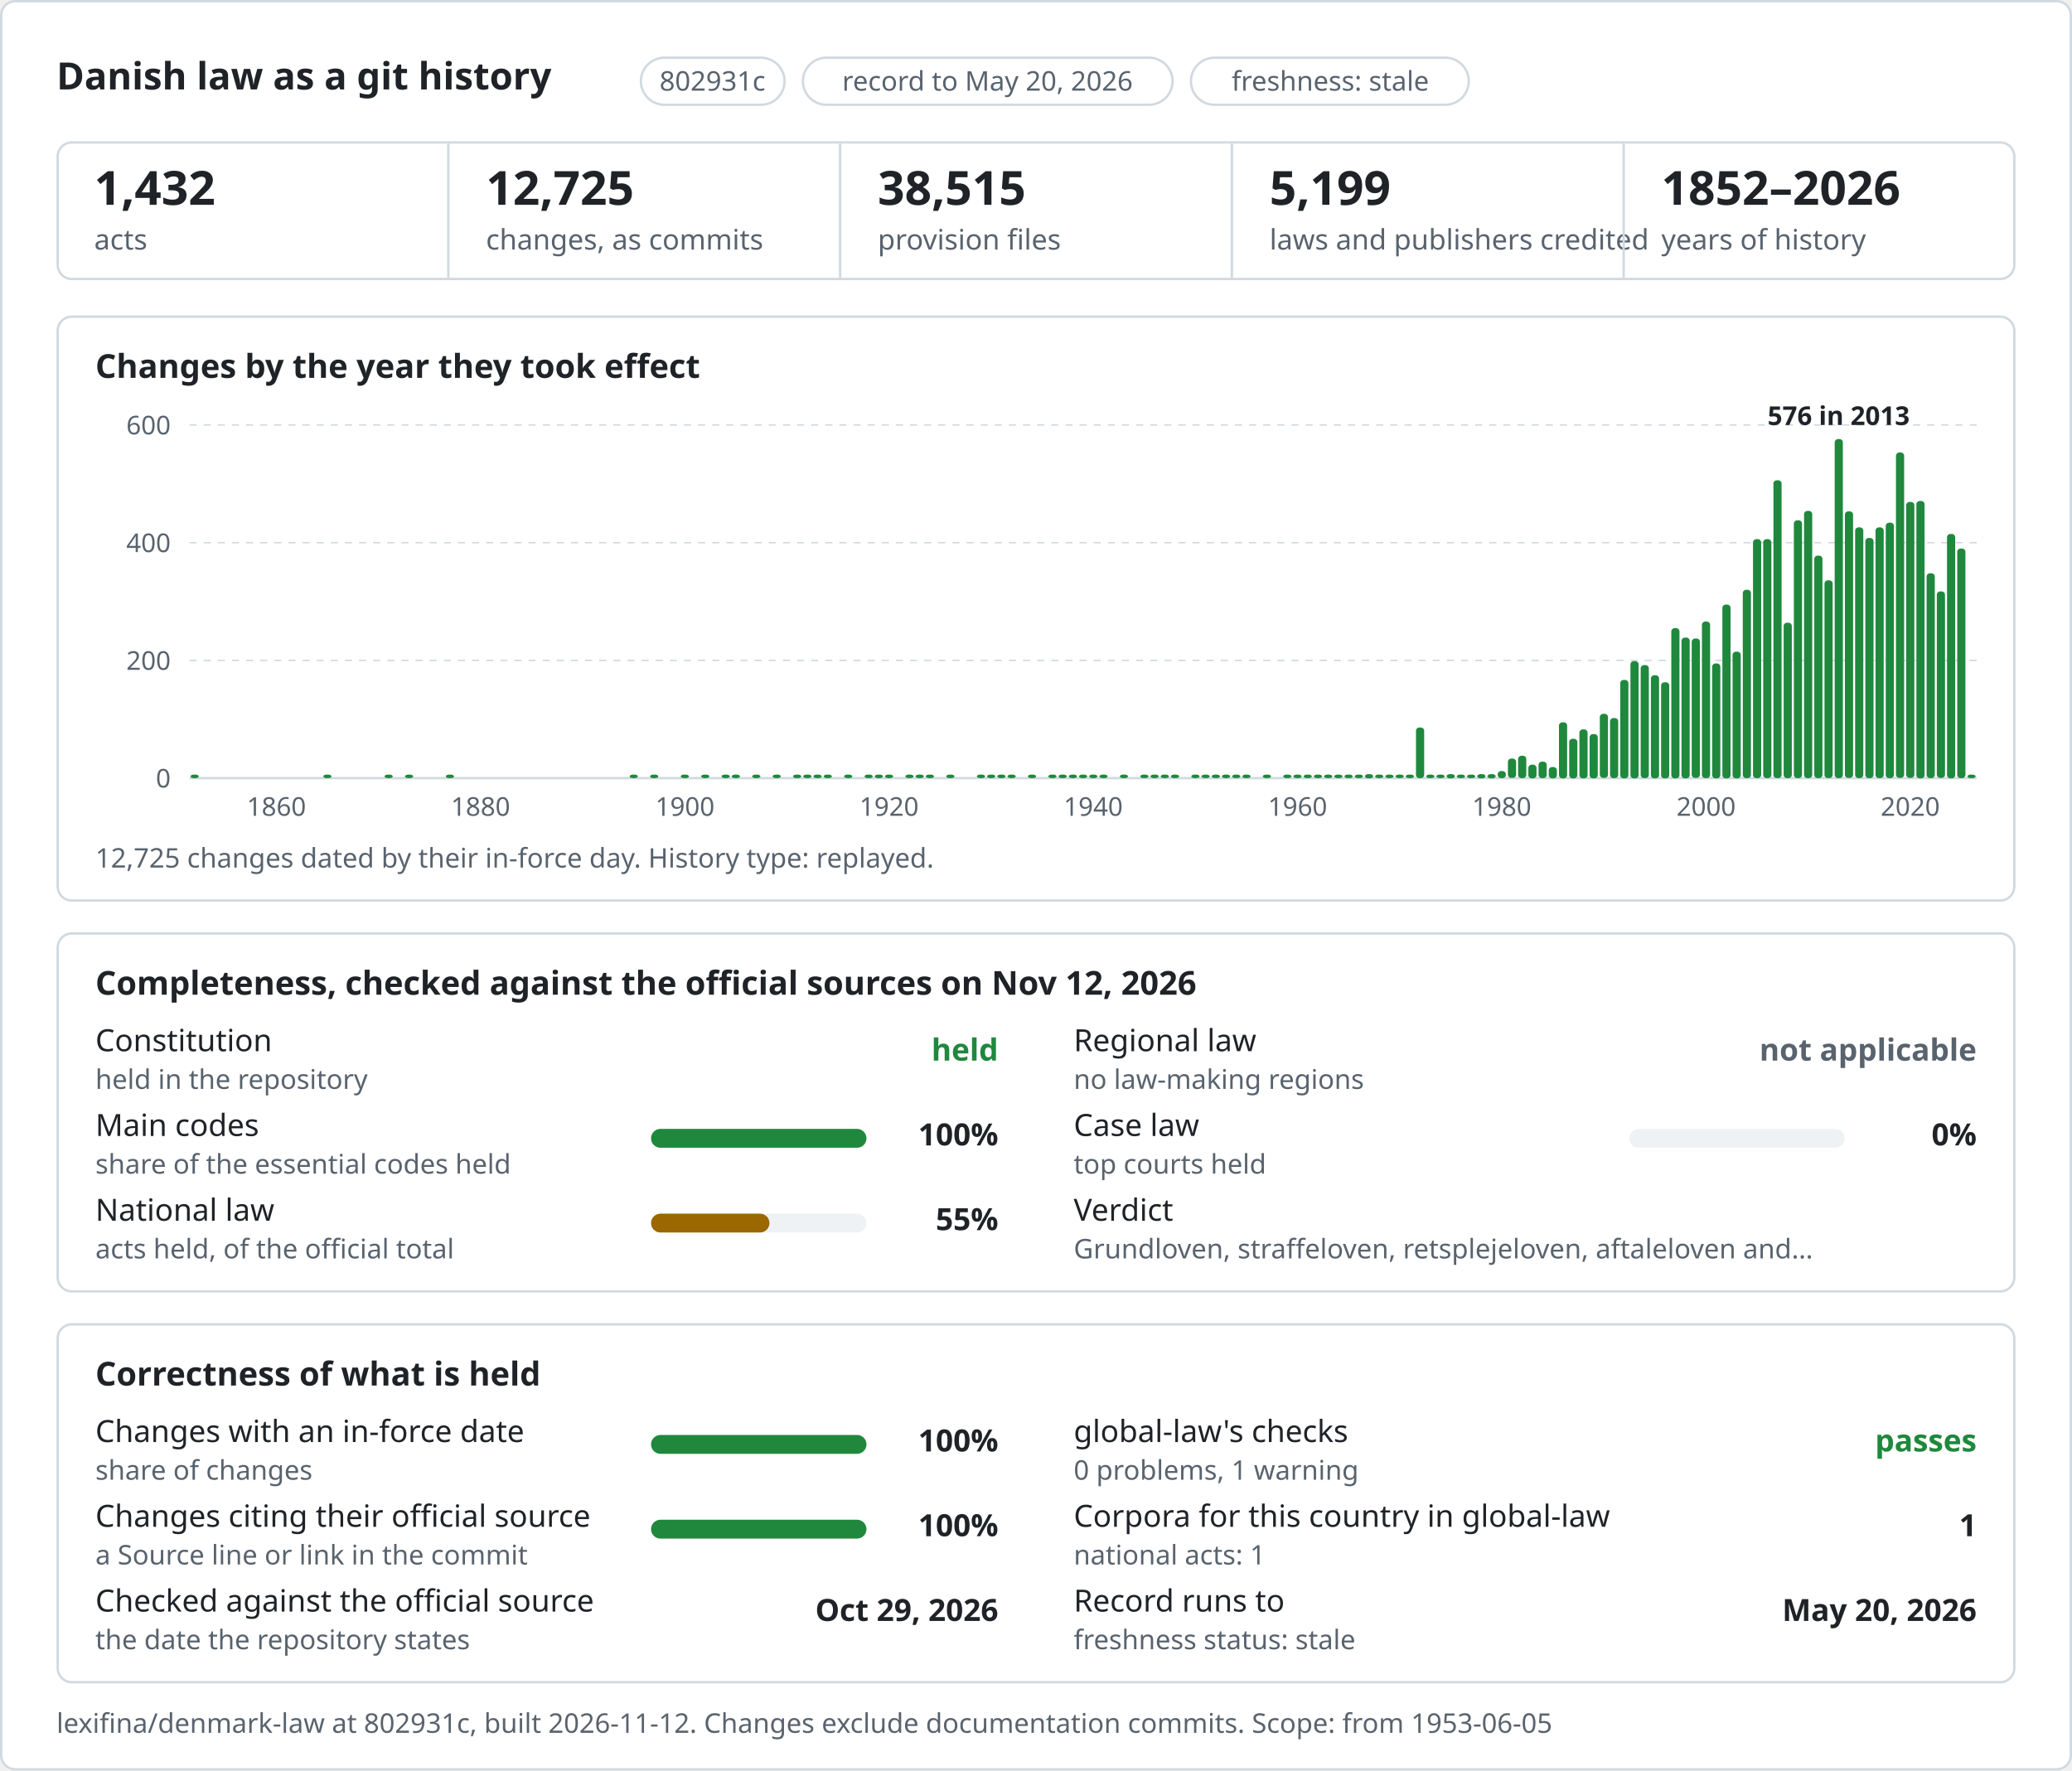
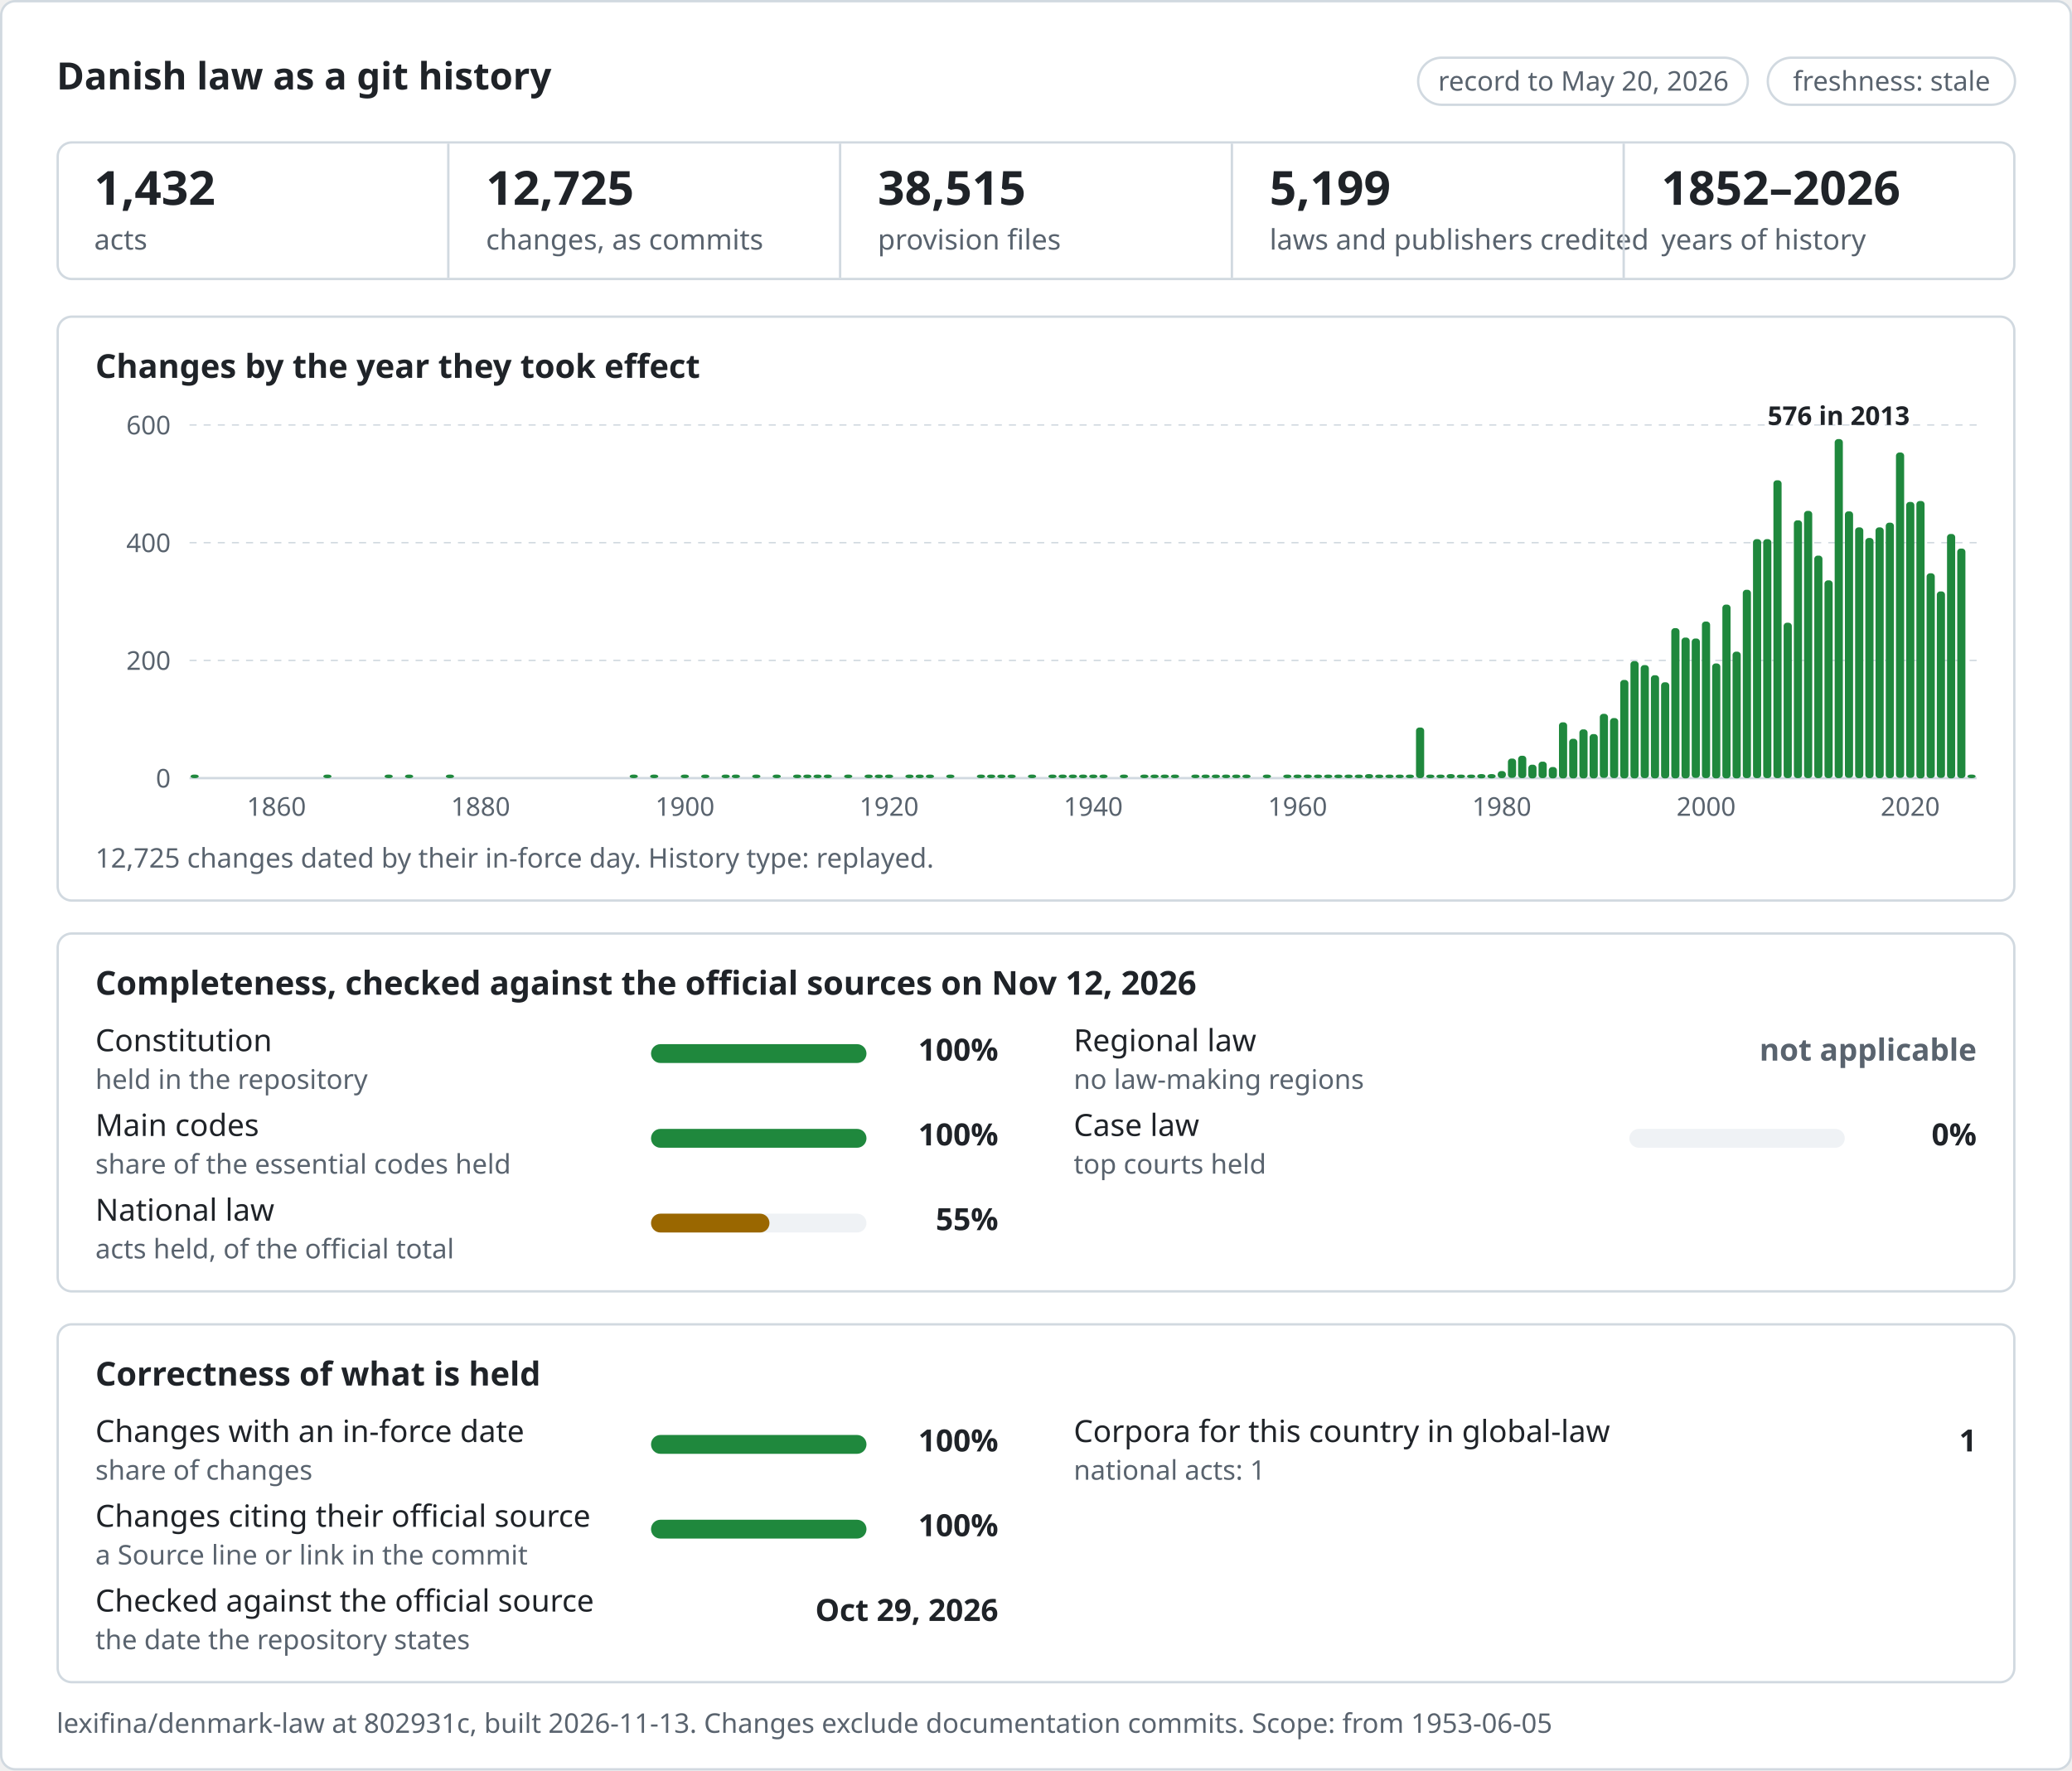
<svg xmlns="http://www.w3.org/2000/svg" width="880" height="752" viewBox="0 0 880 752" font-family="-apple-system,BlinkMacSystemFont,Segoe UI,Noto Sans,Helvetica,Arial,sans-serif">
  <rect x="0.5" y="0.5" width="879" height="751" rx="6" fill="#ffffff" stroke="#d1d9e0" />
  <text x="24" y="38" font-size="16" font-weight="600" fill="#1f2328">Danish law as a git history</text>
-   <rect x="272.2" y="24.5" width="61" height="20" rx="10" fill="none" stroke="#d1d9e0" />
-   <text x="302.6" y="38.5" font-size="11.5" font-weight="500" text-anchor="middle" fill="#59636e">802931c</text>
-   <rect x="341.0" y="24.5" width="157" height="20" rx="10" fill="none" stroke="#d1d9e0" />
-   <text x="419.4" y="38.5" font-size="11.5" font-weight="500" text-anchor="middle" fill="#59636e">record to May 20, 2026</text>
-   <rect x="505.8" y="24.5" width="118" height="20" rx="10" fill="none" stroke="#d1d9e0" />
-   <text x="565.0" y="38.5" font-size="11.5" font-weight="500" text-anchor="middle" fill="#59636e">freshness: stale</text>
+   <rect x="602.3" y="24.5" width="140" height="20" rx="10" fill="none" stroke="#d1d9e0" />
+   <text x="672.5" y="38.5" font-size="11.5" font-weight="500" text-anchor="middle" fill="#59636e">record to May 20, 2026</text>
+   <rect x="750.8" y="24.5" width="105" height="20" rx="10" fill="none" stroke="#d1d9e0" />
+   <text x="803.4" y="38.5" font-size="11.5" font-weight="500" text-anchor="middle" fill="#59636e">freshness: stale</text>
  <rect x="24.5" y="60.5" width="831" height="58" rx="6" fill="#ffffff" stroke="#d1d9e0" />
  <text x="40.0" y="87" font-size="20" font-weight="600" fill="#1f2328">1,432</text>
  <text x="40.0" y="106" font-size="12" fill="#59636e">acts</text>
  <line x1="190.4" y1="61" x2="190.4" y2="118" stroke="#d1d9e0" />
  <text x="206.4" y="87" font-size="20" font-weight="600" fill="#1f2328">12,725</text>
  <text x="206.4" y="106" font-size="12" fill="#59636e">changes, as commits</text>
  <line x1="356.8" y1="61" x2="356.8" y2="118" stroke="#d1d9e0" />
  <text x="372.8" y="87" font-size="20" font-weight="600" fill="#1f2328">38,515</text>
  <text x="372.8" y="106" font-size="12" fill="#59636e">provision files</text>
  <line x1="523.2" y1="61" x2="523.2" y2="118" stroke="#d1d9e0" />
  <text x="539.2" y="87" font-size="20" font-weight="600" fill="#1f2328">5,199</text>
-   <text x="539.2" y="106" font-size="12" fill="#59636e">laws and publishers credited</text>
+   <text x="539.2" y="106" font-size="12" fill="#59636e" textLength="142" lengthAdjust="spacingAndGlyphs">laws and publishers credited</text>
  <line x1="689.6" y1="61" x2="689.6" y2="118" stroke="#d1d9e0" />
  <text x="705.6" y="87" font-size="20" font-weight="600" fill="#1f2328">1852–2026</text>
  <text x="705.6" y="106" font-size="12" fill="#59636e">years of history</text>
  <rect x="24.5" y="134.5" width="831" height="248" rx="6" fill="#ffffff" stroke="#d1d9e0" />
  <text x="40.5" y="160.5" font-size="14" font-weight="600" fill="#1f2328">Changes by the year they took effect</text>
  <line x1="80.5" y1="330.5" x2="839.5" y2="330.5" stroke="#d1d9e0" stroke-width="1" />
  <text x="72.5" y="334.5" font-size="11" text-anchor="end" fill="#59636e">0</text>
  <line x1="80.5" y1="280.5" x2="839.5" y2="280.5" stroke="#d1d9e0" stroke-width="0.6" stroke-dasharray="3 3" />
  <text x="72.5" y="284.5" font-size="11" text-anchor="end" fill="#59636e">200</text>
  <line x1="80.5" y1="230.5" x2="839.5" y2="230.5" stroke="#d1d9e0" stroke-width="0.6" stroke-dasharray="3 3" />
  <text x="72.5" y="234.5" font-size="11" text-anchor="end" fill="#59636e">400</text>
  <line x1="80.5" y1="180.5" x2="839.5" y2="180.5" stroke="#d1d9e0" stroke-width="0.6" stroke-dasharray="3 3" />
  <text x="72.5" y="184.5" font-size="11" text-anchor="end" fill="#59636e">600</text>
  <rect x="80.93" y="329.0" width="3.47" height="1.5" rx="1.4" fill="#1f883d" />
  <text x="117.4" y="346.5" font-size="11" text-anchor="middle" fill="#59636e">1860</text>
  <rect x="137.32" y="329.0" width="3.47" height="1.5" rx="1.4" fill="#1f883d" />
  <rect x="163.34" y="329.0" width="3.47" height="1.5" rx="1.4" fill="#1f883d" />
  <rect x="172.01" y="329.0" width="3.47" height="1.5" rx="1.4" fill="#1f883d" />
  <rect x="189.36" y="329.0" width="3.47" height="1.5" rx="1.4" fill="#1f883d" />
  <text x="204.1" y="346.5" font-size="11" text-anchor="middle" fill="#59636e">1880</text>
  <rect x="267.43" y="329.0" width="3.47" height="1.5" rx="1.4" fill="#1f883d" />
  <rect x="276.11" y="329.0" width="3.47" height="1.5" rx="1.4" fill="#1f883d" />
  <rect x="289.12" y="329.0" width="3.47" height="1.5" rx="1.4" fill="#1f883d" />
  <text x="290.9" y="346.5" font-size="11" text-anchor="middle" fill="#59636e">1900</text>
  <rect x="297.79" y="329.0" width="3.47" height="1.5" rx="1.4" fill="#1f883d" />
  <rect x="306.47" y="329.0" width="3.47" height="1.5" rx="1.4" fill="#1f883d" />
  <rect x="310.80" y="329.0" width="3.47" height="1.5" rx="1.4" fill="#1f883d" />
  <rect x="319.48" y="329.0" width="3.47" height="1.5" rx="1.4" fill="#1f883d" />
  <rect x="328.15" y="329.0" width="3.47" height="1.5" rx="1.4" fill="#1f883d" />
  <rect x="336.83" y="329.0" width="3.47" height="1.5" rx="1.4" fill="#1f883d" />
  <rect x="341.16" y="329.0" width="3.47" height="1.5" rx="1.4" fill="#1f883d" />
  <rect x="345.50" y="329.0" width="3.47" height="1.5" rx="1.4" fill="#1f883d" />
  <rect x="349.84" y="329.0" width="3.47" height="1.5" rx="1.4" fill="#1f883d" />
  <rect x="358.51" y="329.0" width="3.47" height="1.5" rx="1.4" fill="#1f883d" />
  <rect x="367.19" y="329.0" width="3.47" height="1.5" rx="1.4" fill="#1f883d" />
  <rect x="371.52" y="329.0" width="3.47" height="1.5" rx="1.4" fill="#1f883d" />
  <rect x="375.86" y="329.0" width="3.47" height="1.5" rx="1.4" fill="#1f883d" />
  <text x="377.6" y="346.5" font-size="11" text-anchor="middle" fill="#59636e">1920</text>
  <rect x="384.53" y="329.0" width="3.47" height="1.5" rx="1.4" fill="#1f883d" />
  <rect x="388.87" y="329.0" width="3.47" height="1.5" rx="1.4" fill="#1f883d" />
  <rect x="393.21" y="329.0" width="3.47" height="1.5" rx="1.4" fill="#1f883d" />
  <rect x="401.88" y="329.0" width="3.47" height="1.5" rx="1.4" fill="#1f883d" />
  <rect x="414.89" y="329.0" width="3.47" height="1.5" rx="1.4" fill="#1f883d" />
  <rect x="419.23" y="329.0" width="3.47" height="1.5" rx="1.4" fill="#1f883d" />
  <rect x="423.57" y="329.0" width="3.47" height="1.5" rx="1.4" fill="#1f883d" />
  <rect x="427.91" y="329.0" width="3.47" height="1.5" rx="1.4" fill="#1f883d" />
  <rect x="436.58" y="329.0" width="3.47" height="1.5" rx="1.4" fill="#1f883d" />
  <rect x="445.25" y="329.0" width="3.47" height="1.5" rx="1.4" fill="#1f883d" />
  <rect x="449.59" y="329.0" width="3.47" height="1.5" rx="1.4" fill="#1f883d" />
  <rect x="453.93" y="329.0" width="3.47" height="1.5" rx="1.4" fill="#1f883d" />
  <rect x="458.27" y="329.0" width="3.47" height="1.5" rx="1.4" fill="#1f883d" />
  <rect x="462.60" y="329.0" width="3.47" height="1.5" rx="1.4" fill="#1f883d" />
  <text x="464.3" y="346.5" font-size="11" text-anchor="middle" fill="#59636e">1940</text>
  <rect x="466.94" y="329.0" width="3.47" height="1.5" rx="1.4" fill="#1f883d" />
  <rect x="475.61" y="329.0" width="3.47" height="1.5" rx="1.4" fill="#1f883d" />
  <rect x="484.29" y="329.0" width="3.47" height="1.5" rx="1.4" fill="#1f883d" />
  <rect x="488.63" y="329.0" width="3.47" height="1.5" rx="1.4" fill="#1f883d" />
  <rect x="492.96" y="329.0" width="3.47" height="1.5" rx="1.4" fill="#1f883d" />
  <rect x="497.30" y="329.0" width="3.47" height="1.5" rx="1.4" fill="#1f883d" />
  <rect x="505.97" y="329.0" width="3.47" height="1.5" rx="1.4" fill="#1f883d" />
  <rect x="510.31" y="329.0" width="3.47" height="1.5" rx="1.4" fill="#1f883d" />
  <rect x="514.65" y="329.0" width="3.47" height="1.5" rx="1.4" fill="#1f883d" />
  <rect x="518.99" y="329.0" width="3.47" height="1.5" rx="1.4" fill="#1f883d" />
  <rect x="523.32" y="329.0" width="3.47" height="1.5" rx="1.4" fill="#1f883d" />
  <rect x="527.66" y="329.0" width="3.47" height="1.5" rx="1.4" fill="#1f883d" />
  <rect x="536.33" y="329.0" width="3.47" height="1.5" rx="1.4" fill="#1f883d" />
  <rect x="545.01" y="329.0" width="3.47" height="1.5" rx="1.4" fill="#1f883d" />
  <rect x="549.35" y="329.0" width="3.47" height="1.5" rx="1.4" fill="#1f883d" />
  <text x="551.1" y="346.5" font-size="11" text-anchor="middle" fill="#59636e">1960</text>
  <rect x="553.68" y="329.0" width="3.47" height="1.5" rx="1.4" fill="#1f883d" />
  <rect x="558.02" y="329.0" width="3.47" height="1.5" rx="1.4" fill="#1f883d" />
  <rect x="562.36" y="329.0" width="3.47" height="1.5" rx="1.4" fill="#1f883d" />
  <rect x="566.69" y="329.0" width="3.47" height="1.5" rx="1.4" fill="#1f883d" />
  <rect x="571.03" y="329.0" width="3.47" height="1.5" rx="1.4" fill="#1f883d" />
  <rect x="575.37" y="329.0" width="3.47" height="1.5" rx="1.4" fill="#1f883d" />
  <rect x="579.71" y="328.8" width="3.47" height="1.8" rx="1.4" fill="#1f883d" />
  <rect x="584.04" y="329.0" width="3.47" height="1.5" rx="1.4" fill="#1f883d" />
  <rect x="588.38" y="329.0" width="3.47" height="1.5" rx="1.4" fill="#1f883d" />
  <rect x="592.72" y="329.0" width="3.47" height="1.5" rx="1.4" fill="#1f883d" />
  <rect x="597.05" y="329.0" width="3.47" height="1.5" rx="1.4" fill="#1f883d" />
  <rect x="601.39" y="309.0" width="3.47" height="21.5" rx="1.4" fill="#1f883d" />
  <rect x="605.73" y="329.0" width="3.47" height="1.5" rx="1.4" fill="#1f883d" />
  <rect x="610.07" y="329.0" width="3.47" height="1.5" rx="1.4" fill="#1f883d" />
  <rect x="614.40" y="328.8" width="3.47" height="1.8" rx="1.4" fill="#1f883d" />
  <rect x="618.74" y="329.0" width="3.47" height="1.5" rx="1.4" fill="#1f883d" />
  <rect x="623.08" y="329.0" width="3.47" height="1.5" rx="1.4" fill="#1f883d" />
  <rect x="627.41" y="328.8" width="3.47" height="1.8" rx="1.4" fill="#1f883d" />
  <rect x="631.75" y="328.8" width="3.47" height="1.8" rx="1.4" fill="#1f883d" />
  <rect x="636.09" y="327.5" width="3.47" height="3.0" rx="1.4" fill="#1f883d" />
  <text x="637.8" y="346.5" font-size="11" text-anchor="middle" fill="#59636e">1980</text>
  <rect x="640.43" y="322.2" width="3.47" height="8.2" rx="1.4" fill="#1f883d" />
  <rect x="644.76" y="321.0" width="3.47" height="9.5" rx="1.4" fill="#1f883d" />
  <rect x="649.10" y="324.8" width="3.47" height="5.8" rx="1.4" fill="#1f883d" />
  <rect x="653.44" y="323.5" width="3.47" height="7.0" rx="1.4" fill="#1f883d" />
  <rect x="657.77" y="325.8" width="3.47" height="4.8" rx="1.4" fill="#1f883d" />
  <rect x="662.11" y="306.8" width="3.47" height="23.8" rx="1.4" fill="#1f883d" />
  <rect x="666.45" y="313.8" width="3.47" height="16.8" rx="1.4" fill="#1f883d" />
  <rect x="670.79" y="309.8" width="3.47" height="20.8" rx="1.4" fill="#1f883d" />
  <rect x="675.12" y="311.8" width="3.47" height="18.8" rx="1.4" fill="#1f883d" />
  <rect x="679.46" y="303.2" width="3.47" height="27.2" rx="1.4" fill="#1f883d" />
  <rect x="683.80" y="305.0" width="3.47" height="25.5" rx="1.4" fill="#1f883d" />
  <rect x="688.13" y="288.8" width="3.47" height="41.8" rx="1.4" fill="#1f883d" />
  <rect x="692.47" y="280.8" width="3.47" height="49.8" rx="1.4" fill="#1f883d" />
  <rect x="696.81" y="282.5" width="3.47" height="48.0" rx="1.4" fill="#1f883d" />
  <rect x="701.15" y="286.8" width="3.47" height="43.8" rx="1.4" fill="#1f883d" />
  <rect x="705.48" y="289.8" width="3.47" height="40.8" rx="1.4" fill="#1f883d" />
  <rect x="709.82" y="266.8" width="3.47" height="63.8" rx="1.4" fill="#1f883d" />
  <rect x="714.16" y="270.8" width="3.47" height="59.8" rx="1.4" fill="#1f883d" />
  <rect x="718.49" y="271.2" width="3.47" height="59.2" rx="1.4" fill="#1f883d" />
  <rect x="722.83" y="264.0" width="3.47" height="66.5" rx="1.4" fill="#1f883d" />
  <text x="724.6" y="346.5" font-size="11" text-anchor="middle" fill="#59636e">2000</text>
  <rect x="727.17" y="281.8" width="3.47" height="48.8" rx="1.4" fill="#1f883d" />
  <rect x="731.51" y="256.8" width="3.47" height="73.8" rx="1.4" fill="#1f883d" />
  <rect x="735.84" y="276.8" width="3.47" height="53.8" rx="1.4" fill="#1f883d" />
  <rect x="740.18" y="250.5" width="3.47" height="80.0" rx="1.4" fill="#1f883d" />
  <rect x="744.52" y="229.0" width="3.47" height="101.5" rx="1.4" fill="#1f883d" />
  <rect x="748.85" y="229.0" width="3.47" height="101.5" rx="1.4" fill="#1f883d" />
  <rect x="753.19" y="204.0" width="3.47" height="126.5" rx="1.4" fill="#1f883d" />
  <rect x="757.53" y="264.5" width="3.47" height="66.0" rx="1.4" fill="#1f883d" />
  <rect x="761.87" y="221.0" width="3.47" height="109.5" rx="1.4" fill="#1f883d" />
  <rect x="766.20" y="217.0" width="3.47" height="113.5" rx="1.4" fill="#1f883d" />
  <rect x="770.54" y="236.0" width="3.47" height="94.5" rx="1.4" fill="#1f883d" />
  <rect x="774.88" y="246.5" width="3.47" height="84.0" rx="1.4" fill="#1f883d" />
  <rect x="779.21" y="186.5" width="3.47" height="144.0" rx="1.4" fill="#1f883d" />
  <text x="780.9" y="180.5" font-size="11" font-weight="600" text-anchor="middle" fill="#1f2328">576 in 2013</text>
  <rect x="783.55" y="217.2" width="3.47" height="113.2" rx="1.4" fill="#1f883d" />
  <rect x="787.89" y="224.0" width="3.47" height="106.5" rx="1.4" fill="#1f883d" />
  <rect x="792.23" y="228.5" width="3.47" height="102.0" rx="1.4" fill="#1f883d" />
  <rect x="796.56" y="224.0" width="3.47" height="106.5" rx="1.4" fill="#1f883d" />
  <rect x="800.90" y="222.0" width="3.47" height="108.5" rx="1.4" fill="#1f883d" />
  <rect x="805.24" y="192.2" width="3.47" height="138.2" rx="1.4" fill="#1f883d" />
  <rect x="809.57" y="213.2" width="3.47" height="117.2" rx="1.4" fill="#1f883d" />
  <text x="811.3" y="346.5" font-size="11" text-anchor="middle" fill="#59636e">2020</text>
  <rect x="813.91" y="212.8" width="3.47" height="117.8" rx="1.4" fill="#1f883d" />
  <rect x="818.25" y="243.5" width="3.47" height="87.0" rx="1.4" fill="#1f883d" />
  <rect x="822.59" y="251.2" width="3.47" height="79.2" rx="1.4" fill="#1f883d" />
  <rect x="826.92" y="226.8" width="3.47" height="103.8" rx="1.4" fill="#1f883d" />
  <rect x="831.26" y="233.0" width="3.47" height="97.5" rx="1.4" fill="#1f883d" />
  <rect x="835.60" y="329.0" width="3.47" height="1.5" rx="1.4" fill="#1f883d" />
  <text x="40.5" y="368.5" font-size="11.5" fill="#59636e">12,725 changes dated by their in-force day. History type: replayed.</text>
  <rect x="24.5" y="396.5" width="831" height="152" rx="6" fill="#ffffff" stroke="#d1d9e0" />
  <text x="40.5" y="422.5" font-size="14" font-weight="600" fill="#1f2328">Completeness, checked against the official sources on Nov 12, 2026</text>
  <text x="40.5" y="446.5" font-size="13" fill="#1f2328">Constitution</text>
  <text x="40.5" y="462.5" font-size="11.5" fill="#59636e">held in the repository</text>
-   <text x="424.0" y="450.5" font-size="13" font-weight="600" text-anchor="end" fill="#1f883d">held</text>
+   <g>
+     <rect x="276.5" y="443.5" width="91.5" height="8" rx="4" fill="#eff2f5" />
+     <rect x="276.5" y="443.5" width="91.5" height="8" rx="4" fill="#1f883d" />
+   </g>
+   <text x="424.0" y="450.5" font-size="13" font-weight="600" text-anchor="end" fill="#1f2328">100%</text>
  <text x="40.5" y="482.5" font-size="13" fill="#1f2328">Main codes</text>
  <text x="40.5" y="498.5" font-size="11.5" fill="#59636e">share of the essential codes held</text>
  <g>
    <rect x="276.5" y="479.5" width="91.5" height="8" rx="4" fill="#eff2f5" />
    <rect x="276.5" y="479.5" width="91.5" height="8" rx="4" fill="#1f883d" />
  </g>
  <text x="424.0" y="486.5" font-size="13" font-weight="600" text-anchor="end" fill="#1f2328">100%</text>
  <text x="40.5" y="518.5" font-size="13" fill="#1f2328">National law</text>
  <text x="40.5" y="534.5" font-size="11.5" fill="#59636e">acts held, of the official total</text>
  <g>
    <rect x="276.5" y="515.5" width="91.5" height="8" rx="4" fill="#eff2f5" />
    <rect x="276.5" y="515.5" width="50.3" height="8" rx="4" fill="#9a6700" />
  </g>
  <text x="424.0" y="522.5" font-size="13" font-weight="600" text-anchor="end" fill="#1f2328">55%</text>
  <text x="456.0" y="446.5" font-size="13" fill="#1f2328">Regional law</text>
  <text x="456.0" y="462.5" font-size="11.5" fill="#59636e">no law-making regions</text>
  <text x="839.5" y="450.5" font-size="13" font-weight="600" text-anchor="end" fill="#59636e">not applicable</text>
  <text x="456.0" y="482.5" font-size="13" fill="#1f2328">Case law</text>
  <text x="456.0" y="498.5" font-size="11.5" fill="#59636e">top courts held</text>
  <g>
    <rect x="692.0" y="479.5" width="91.5" height="8" rx="4" fill="#eff2f5" />
  </g>
  <text x="839.5" y="486.5" font-size="13" font-weight="600" text-anchor="end" fill="#1f2328">0%</text>
-   <text x="456.0" y="518.5" font-size="13" fill="#1f2328">Verdict</text>
-   <text x="456.0" y="534.5" font-size="11.5" fill="#59636e">Grundloven, straffeloven, retsplejeloven, aftaleloven and…</text>
-   <text x="839.5" y="522.5" font-size="13" font-weight="600" text-anchor="end" fill="#59636e" />
  <rect x="24.5" y="562.5" width="831" height="152" rx="6" fill="#ffffff" stroke="#d1d9e0" />
  <text x="40.5" y="588.5" font-size="14" font-weight="600" fill="#1f2328">Correctness of what is held</text>
  <text x="40.5" y="612.5" font-size="13" fill="#1f2328">Changes with an in-force date</text>
  <text x="40.5" y="628.5" font-size="11.5" fill="#59636e">share of changes</text>
  <g>
    <rect x="276.5" y="609.5" width="91.5" height="8" rx="4" fill="#eff2f5" />
    <rect x="276.5" y="609.5" width="91.5" height="8" rx="4" fill="#1f883d" />
  </g>
  <text x="424.0" y="616.5" font-size="13" font-weight="600" text-anchor="end" fill="#1f2328">100%</text>
  <text x="40.5" y="648.5" font-size="13" fill="#1f2328">Changes citing their official source</text>
  <text x="40.5" y="664.5" font-size="11.5" fill="#59636e">a Source line or link in the commit</text>
  <g>
    <rect x="276.5" y="645.5" width="91.5" height="8" rx="4" fill="#eff2f5" />
    <rect x="276.5" y="645.5" width="91.5" height="8" rx="4" fill="#1f883d" />
  </g>
  <text x="424.0" y="652.5" font-size="13" font-weight="600" text-anchor="end" fill="#1f2328">100%</text>
  <text x="40.5" y="684.5" font-size="13" fill="#1f2328">Checked against the official source</text>
  <text x="40.5" y="700.5" font-size="11.5" fill="#59636e">the date the repository states</text>
  <text x="424.0" y="688.5" font-size="13" font-weight="600" text-anchor="end" fill="#1f2328">Oct 29, 2026</text>
-   <text x="456.0" y="612.5" font-size="13" fill="#1f2328">global-law's checks</text>
-   <text x="456.0" y="628.5" font-size="11.5" fill="#59636e">0 problems, 1 warning</text>
-   <text x="839.5" y="616.5" font-size="13" font-weight="600" text-anchor="end" fill="#1f883d">passes</text>
-   <text x="456.0" y="648.5" font-size="13" fill="#1f2328">Corpora for this country in global-law</text>
-   <text x="456.0" y="664.5" font-size="11.5" fill="#59636e">national acts: 1</text>
-   <text x="839.5" y="652.5" font-size="13" font-weight="600" text-anchor="end" fill="#1f2328">1</text>
-   <text x="456.0" y="684.5" font-size="13" fill="#1f2328">Record runs to</text>
-   <text x="456.0" y="700.5" font-size="11.5" fill="#59636e">freshness status: stale</text>
-   <text x="839.5" y="688.5" font-size="13" font-weight="600" text-anchor="end" fill="#1f2328">May 20, 2026</text>
-   <text x="24" y="736" font-size="11.5" fill="#59636e">lexifina/denmark-law at 802931c, built 2026-11-12. Changes exclude documentation commits. Scope: from 1953-06-05</text>
+   <text x="456.0" y="612.5" font-size="13" fill="#1f2328">Corpora for this country in global-law</text>
+   <text x="456.0" y="628.5" font-size="11.5" fill="#59636e">national acts: 1</text>
+   <text x="839.5" y="616.5" font-size="13" font-weight="600" text-anchor="end" fill="#1f2328">1</text>
+   <text x="24" y="736" font-size="11.5" fill="#59636e">lexifina/denmark-law at 802931c, built 2026-11-13. Changes exclude documentation commits. Scope: from 1953-06-05</text>
</svg>
